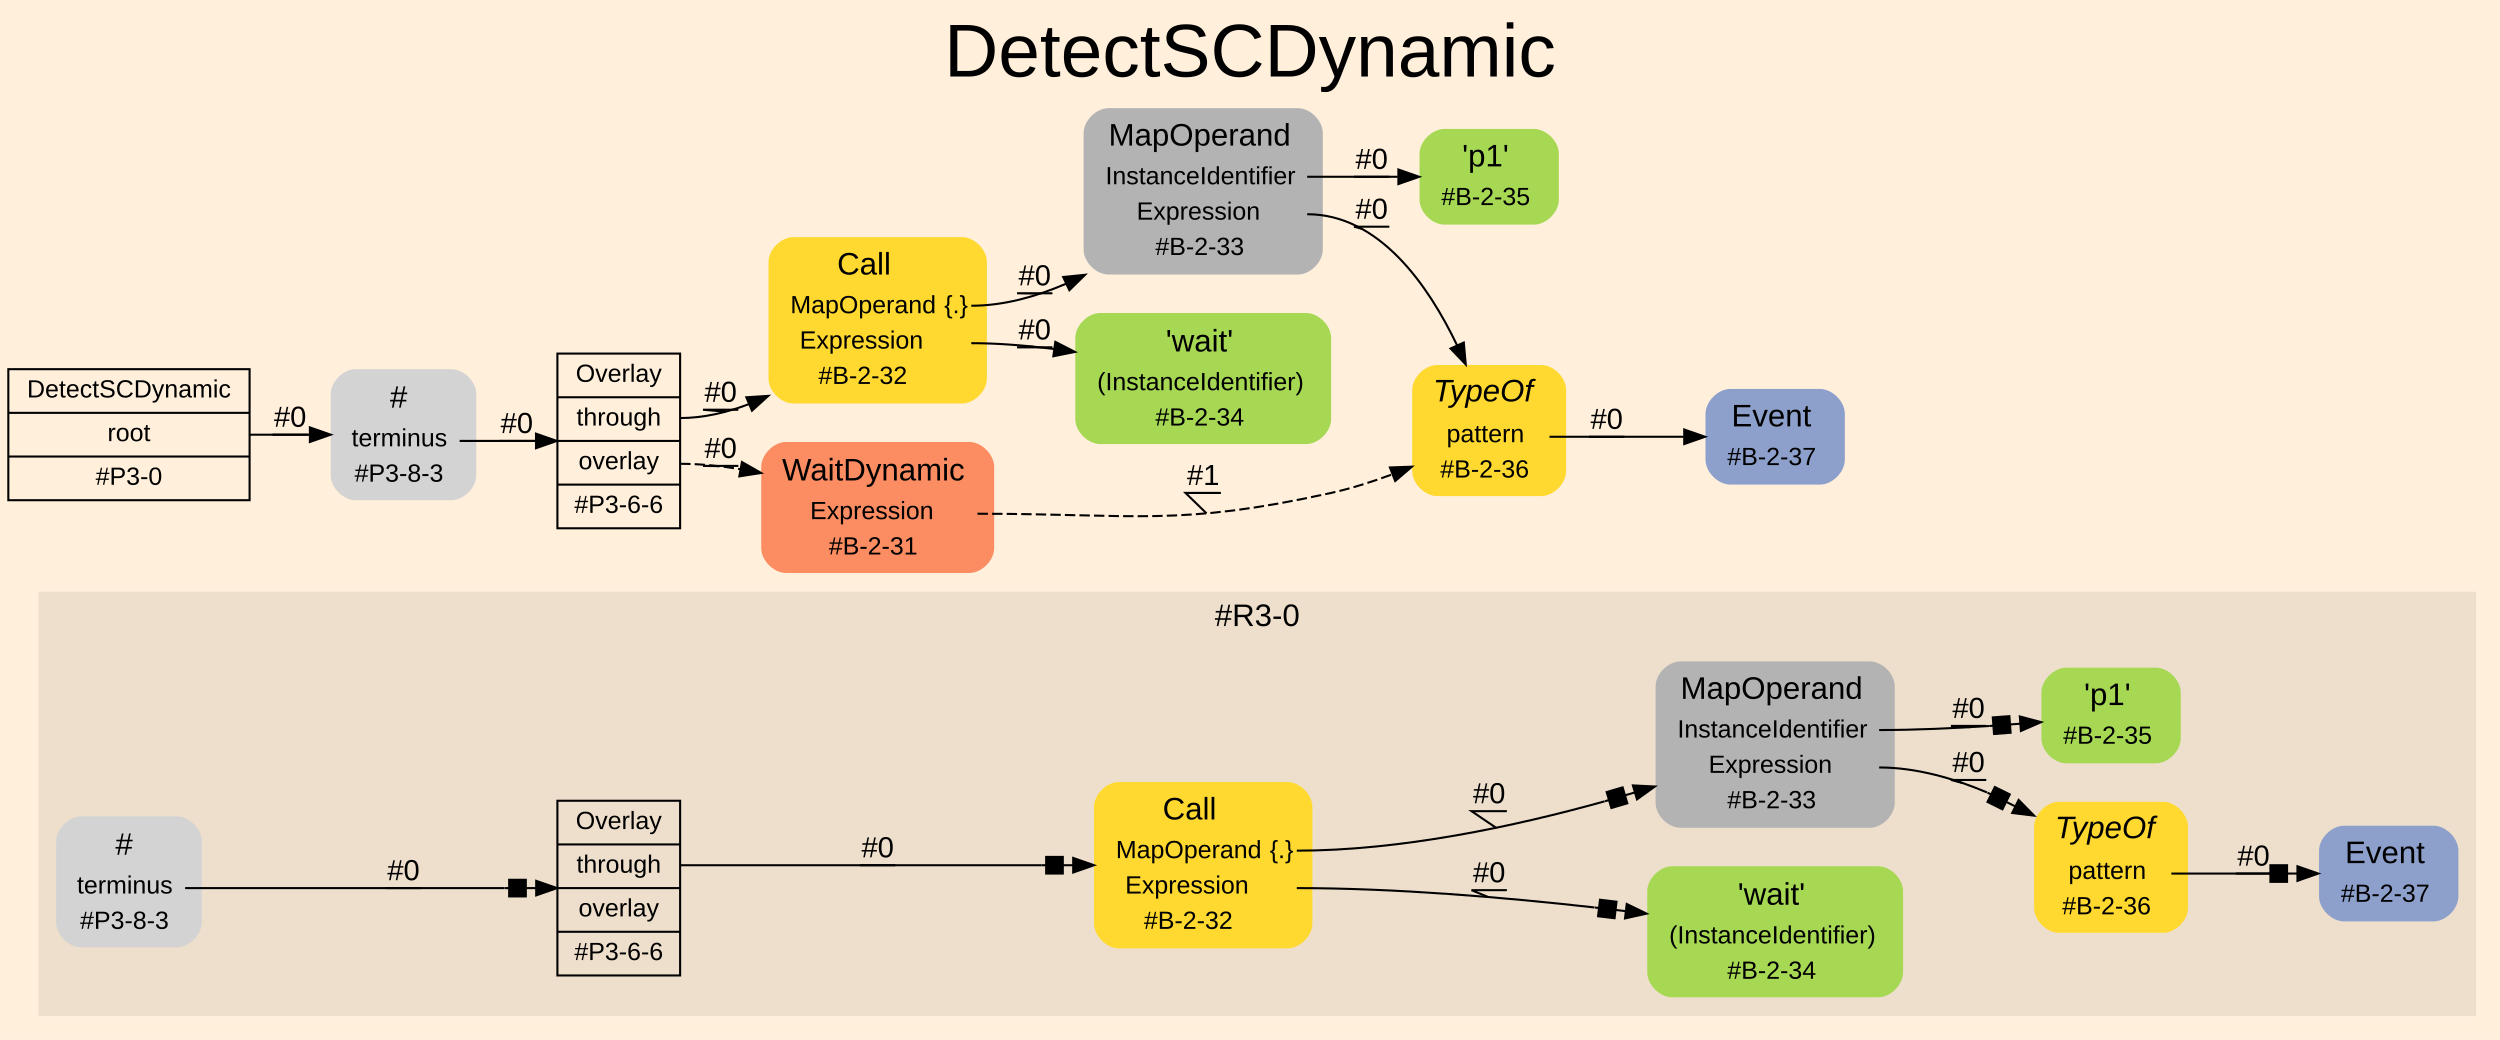
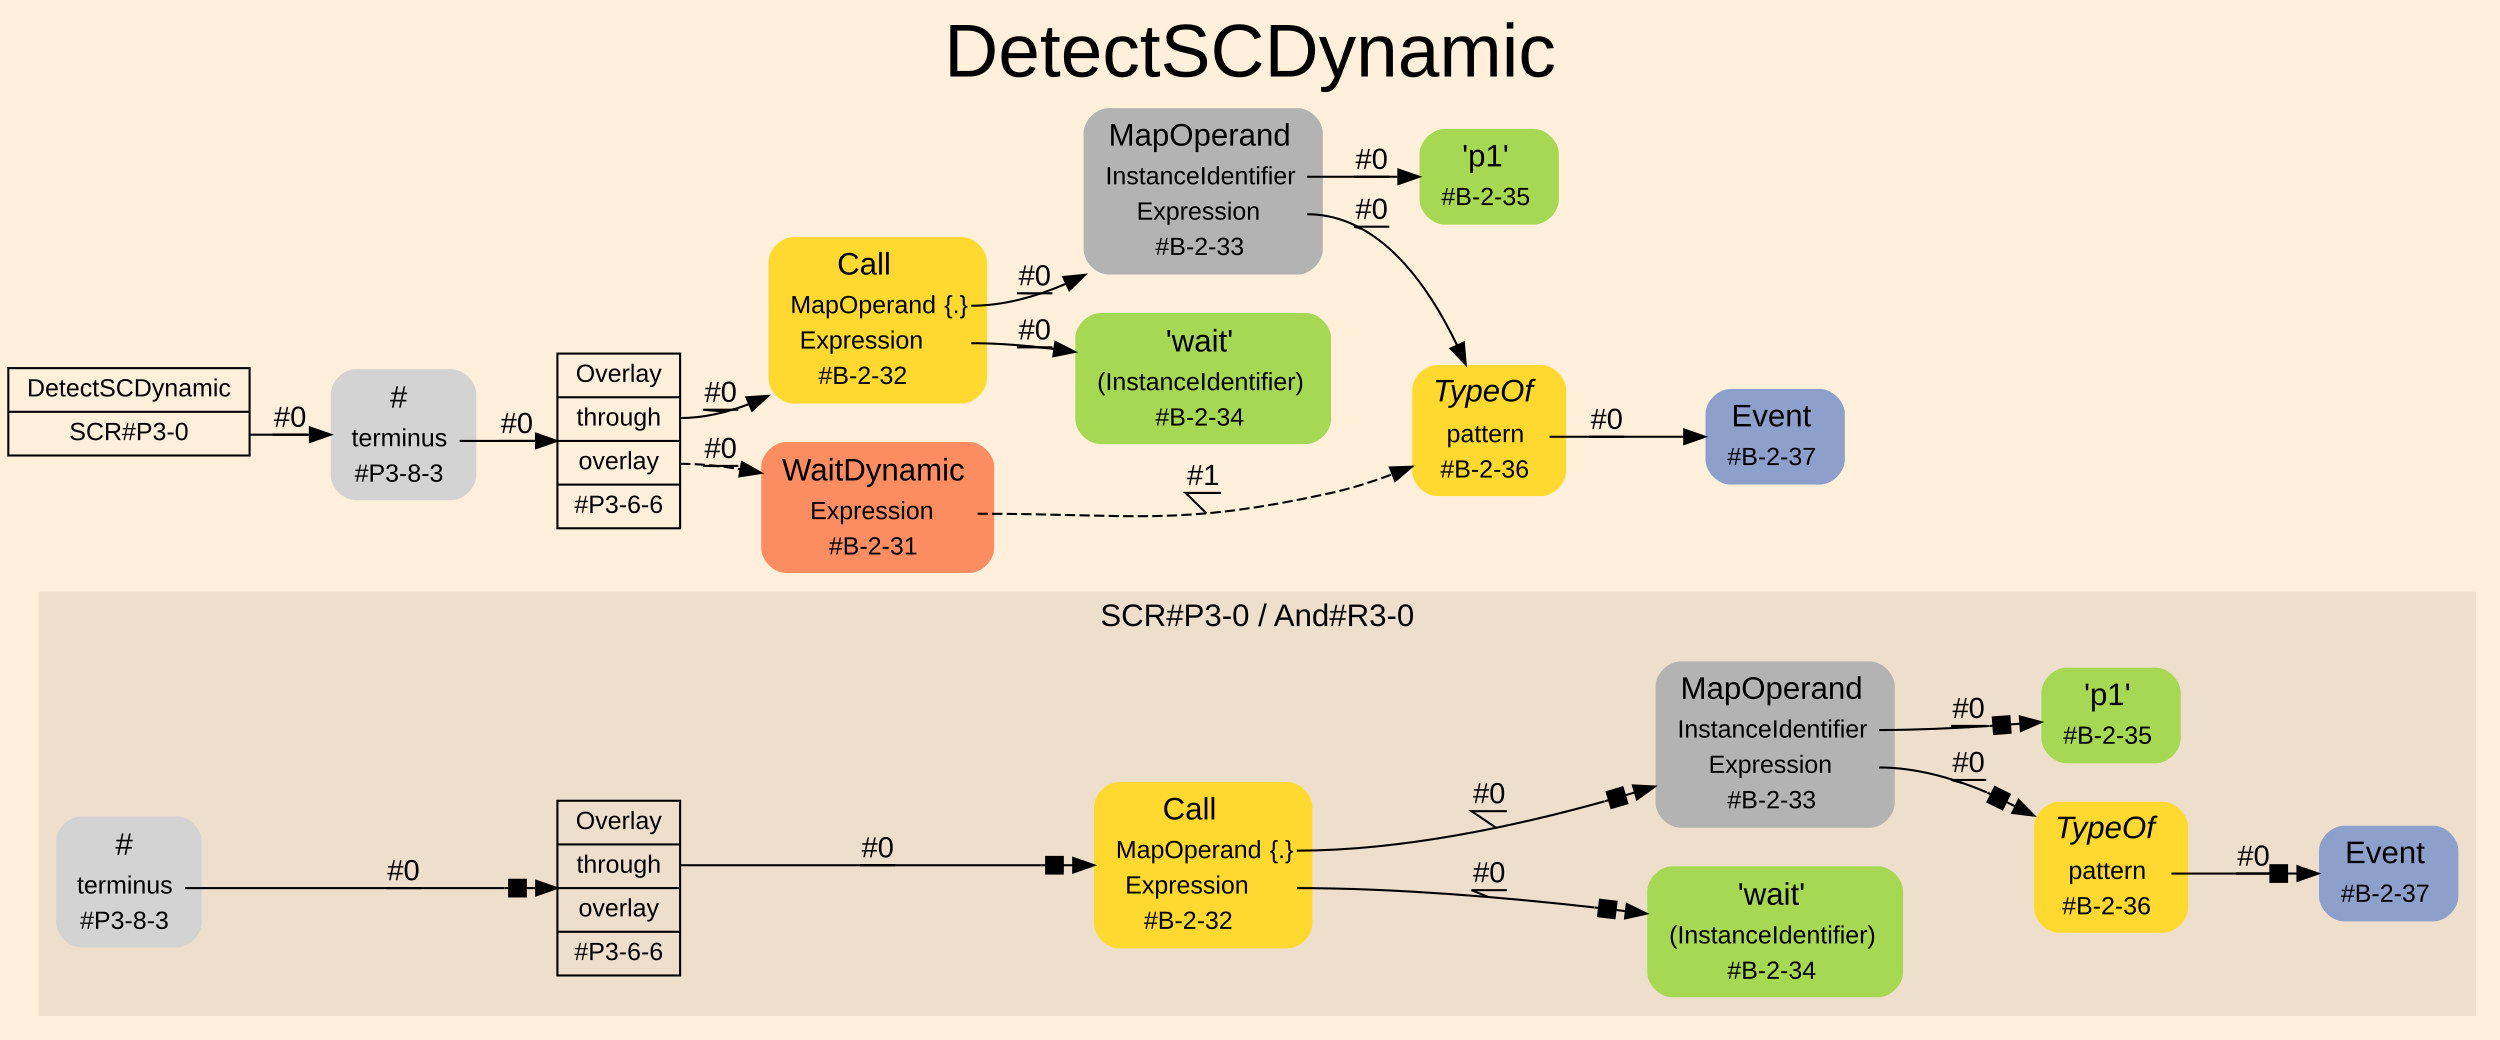
<svg xmlns="http://www.w3.org/2000/svg" width="1202pt" height="500pt" viewBox="0.00 0.00 1202.00 500.00">
  <g id="graph0" class="graph" transform="scale(1 1) rotate(0) translate(4 496)">
    <polygon fill="#ffefdb" stroke="transparent" points="-4,4 -4,-496 1198,-496 1198,4 -4,4" />
    <text text-anchor="middle" x="597" y="-459.2" font-family="Arial" font-size="36.00" fill="#000000">DetectSCDynamic</text>
    <g id="clust1" class="cluster">
      <polygon fill="#eedfcc" stroke="#eedfcc" points="15,-8 15,-211 1186,-211 1186,-8 15,-8" />
-       <text text-anchor="middle" x="600.5" y="-195" font-family="Arial" font-size="15.00" fill="#000000">#R3-0</text>
+       <text text-anchor="middle" x="600.5" y="-195" font-family="Arial" font-size="15.00" fill="#000000">SCR#P3-0 / And#R3-0</text>
    </g>
    <g id="node1" class="node">
      <path fill="#ffd92f" stroke="transparent" d="M1036,-110.5C1036,-110.5 986,-110.5 986,-110.5 980,-110.5 974,-104.5 974,-98.5 974,-98.5 974,-59.5 974,-59.5 974,-53.5 980,-47.5 986,-47.5 986,-47.5 1036,-47.5 1036,-47.5 1042,-47.5 1048,-53.5 1048,-59.5 1048,-59.5 1048,-98.5 1048,-98.5 1048,-104.5 1042,-110.5 1036,-110.5" />
      <text text-anchor="start" x="984" y="-93" font-family="Arial" font-style="italic" font-size="15.00" fill="#000000">TypeOf</text>
      <text text-anchor="start" x="990.5" y="-73.4" font-family="Arial" font-size="12.00" fill="#000000">pattern</text>
      <text text-anchor="start" x="987.5" y="-56.4" font-family="Arial" font-size="12.00" fill="#000000">#B-2-36</text>
    </g>
    <g id="node4" class="node">
      <path fill="#8da0cb" stroke="transparent" d="M1166,-99C1166,-99 1123,-99 1123,-99 1117,-99 1111,-93 1111,-87 1111,-87 1111,-65 1111,-65 1111,-59 1117,-53 1123,-53 1123,-53 1166,-53 1166,-53 1172,-53 1178,-59 1178,-65 1178,-65 1178,-87 1178,-87 1178,-93 1172,-99 1166,-99" />
      <text text-anchor="start" x="1123.5" y="-81" font-family="Arial" font-size="15.00" fill="#000000">Event</text>
      <text text-anchor="start" x="1121.5" y="-62.4" font-family="Arial" font-size="12.00" fill="#000000">#B-2-37</text>
    </g>
    <g id="edge11" class="edge">
      <path fill="none" stroke="#000000" d="M1040,-76C1054.741,-76 1070.651,-76 1085.504,-76" />
      <polygon fill="#000000" stroke="#000000" points="1100.615,-79.5 1110.615,-76 1100.615,-72.5 1100.615,-79.5" />
      <polyline fill="none" stroke="#000000" points="1100.615,-76 1095.615,-76 " />
      <polygon fill="#000000" stroke="#000000" points="1095.615,-72 1095.615,-80 1087.615,-80 1087.615,-72 1095.615,-72" />
      <polyline fill="none" stroke="#000000" points="1087.615,-76 1085.615,-76 " />
      <text text-anchor="middle" x="1079.5" y="-79.8" font-family="Arial" font-size="14.00" fill="#000000">#0</text>
      <polyline fill="none" stroke="#000000" points="1088,-76 1071,-76 1079.181,-76 " />
    </g>
    <g id="node2" class="node">
      <path fill="#a6d854" stroke="transparent" d="M1032.5,-175C1032.5,-175 989.5,-175 989.5,-175 983.5,-175 977.5,-169 977.5,-163 977.5,-163 977.5,-141 977.5,-141 977.5,-135 983.5,-129 989.5,-129 989.5,-129 1032.5,-129 1032.5,-129 1038.5,-129 1044.5,-135 1044.5,-141 1044.5,-141 1044.5,-163 1044.5,-163 1044.5,-169 1038.5,-175 1032.5,-175" />
      <text text-anchor="start" x="998" y="-157" font-family="Arial" font-size="15.00" fill="#000000">'p1'</text>
      <text text-anchor="start" x="988" y="-138.4" font-family="Arial" font-size="12.00" fill="#000000">#B-2-35</text>
    </g>
    <g id="node3" class="node">
      <polygon fill="#eedfcc" stroke="#000000" points="264,-27 264,-111 323,-111 323,-27 264,-27" />
      <text text-anchor="middle" x="293.5" y="-97.4" font-family="Arial" font-size="12.00" fill="#000000">Overlay</text>
      <polyline fill="none" stroke="#000000" points="264,-90 323,-90 " />
      <text text-anchor="middle" x="293.5" y="-76.4" font-family="Arial" font-size="12.00" fill="#000000">through</text>
      <polyline fill="none" stroke="#000000" points="264,-69 323,-69 " />
      <text text-anchor="middle" x="293.5" y="-55.4" font-family="Arial" font-size="12.00" fill="#000000">overlay</text>
      <polyline fill="none" stroke="#000000" points="264,-48 323,-48 " />
      <text text-anchor="middle" x="293.5" y="-34.4" font-family="Arial" font-size="12.00" fill="#000000">#P3-6-6</text>
    </g>
    <g id="node7" class="node">
      <path fill="#ffd92f" stroke="transparent" d="M615,-120C615,-120 534,-120 534,-120 528,-120 522,-114 522,-108 522,-108 522,-52 522,-52 522,-46 528,-40 534,-40 534,-40 615,-40 615,-40 621,-40 627,-46 627,-52 627,-52 627,-108 627,-108 627,-114 621,-120 615,-120" />
      <text text-anchor="start" x="555" y="-102" font-family="Arial" font-size="15.00" fill="#000000">Call</text>
      <text text-anchor="start" x="532.5" y="-83.4" font-family="Arial" font-size="12.00" fill="#000000">MapOperand</text>
      <text text-anchor="start" x="606.5" y="-83.4" font-family="Arial" font-size="12.00" fill="#000000">{.}</text>
      <text text-anchor="start" x="537" y="-66.4" font-family="Arial" font-size="12.00" fill="#000000">Expression</text>
      <text text-anchor="start" x="546" y="-49.4" font-family="Arial" font-size="12.00" fill="#000000">#B-2-32</text>
    </g>
    <g id="edge12" class="edge">
      <path fill="none" stroke="#000000" d="M323,-80C381.293,-80 447.186,-80 496.898,-80" />
      <polygon fill="#000000" stroke="#000000" points="511.995,-83.5 521.995,-80 511.995,-76.5 511.995,-83.5" />
      <polyline fill="none" stroke="#000000" points="511.995,-80 506.995,-80 " />
      <polygon fill="#000000" stroke="#000000" points="506.995,-76 506.995,-84 498.995,-84 498.995,-76 506.995,-76" />
      <polyline fill="none" stroke="#000000" points="498.995,-80 496.995,-80 " />
      <text text-anchor="middle" x="418" y="-83.8" font-family="Arial" font-size="14.00" fill="#000000">#0</text>
      <polyline fill="none" stroke="#000000" points="426.5,-80 409.5,-80 418.074,-80 " />
    </g>
    <g id="node5" class="node">
      <path fill="#d3d3d3" stroke="transparent" d="M81,-103.5C81,-103.5 35,-103.5 35,-103.5 29,-103.5 23,-97.5 23,-91.5 23,-91.5 23,-52.5 23,-52.5 23,-46.5 29,-40.5 35,-40.5 35,-40.5 81,-40.5 81,-40.5 87,-40.5 93,-46.5 93,-52.5 93,-52.5 93,-91.5 93,-91.5 93,-97.5 87,-103.5 81,-103.5" />
      <text text-anchor="start" x="51.5" y="-85" font-family="Arial" font-size="15.00" fill="#000000">#</text>
      <text text-anchor="start" x="33" y="-66.4" font-family="Arial" font-size="12.00" fill="#000000">terminus</text>
      <text text-anchor="start" x="34.5" y="-49.4" font-family="Arial" font-size="12.00" fill="#000000">#P3-8-3</text>
    </g>
    <g id="edge13" class="edge">
      <path fill="none" stroke="#000000" d="M85,-69C137.136,-69 196.606,-69 238.654,-69" />
      <polygon fill="#000000" stroke="#000000" points="253.806,-72.5 263.806,-69 253.806,-65.5 253.806,-72.5" />
      <polyline fill="none" stroke="#000000" points="253.806,-69 248.806,-69 " />
      <polygon fill="#000000" stroke="#000000" points="248.806,-65 248.806,-73 240.806,-73 240.806,-65 248.806,-65" />
      <polyline fill="none" stroke="#000000" points="240.806,-69 238.806,-69 " />
      <text text-anchor="middle" x="190" y="-72.8" font-family="Arial" font-size="14.00" fill="#000000">#0</text>
      <polyline fill="none" stroke="#000000" points="198.5,-69 181.5,-69 189.822,-69 " />
    </g>
    <g id="node6" class="node">
      <path fill="#a6d854" stroke="transparent" d="M899,-79.5C899,-79.5 800,-79.5 800,-79.5 794,-79.5 788,-73.5 788,-67.5 788,-67.5 788,-28.5 788,-28.5 788,-22.5 794,-16.5 800,-16.5 800,-16.5 899,-16.5 899,-16.5 905,-16.5 911,-22.5 911,-28.5 911,-28.5 911,-67.5 911,-67.5 911,-73.5 905,-79.5 899,-79.5" />
      <text text-anchor="start" x="831.5" y="-61" font-family="Arial" font-size="15.00" fill="#000000">'wait'</text>
      <text text-anchor="start" x="798.5" y="-42.4" font-family="Arial" font-size="12.00" fill="#000000">(InstanceIdentifier)</text>
      <text text-anchor="start" x="826.5" y="-25.4" font-family="Arial" font-size="12.00" fill="#000000">#B-2-34</text>
    </g>
    <g id="edge15" class="edge">
      <path fill="none" stroke="#000000" d="M619.5,-69C666.929,-69 719.632,-64.517 762.61,-59.693" />
      <polygon fill="#000000" stroke="#000000" points="778.133,-61.377 787.652,-56.724 777.309,-54.425 778.133,-61.377" />
      <polyline fill="none" stroke="#000000" points="777.721,-57.901 772.756,-58.49 " />
      <polygon fill="#000000" stroke="#000000" points="772.285,-54.518 773.227,-62.462 765.283,-63.404 764.341,-55.46 772.285,-54.518" />
      <polyline fill="none" stroke="#000000" points="764.812,-59.432 762.826,-59.667 " />
      <text text-anchor="middle" x="712" y="-71.8" font-family="Arial" font-size="14.00" fill="#000000">#0</text>
      <polyline fill="none" stroke="#000000" points="720.5,-68 703.5,-68 711.512,-64.711 " />
    </g>
    <g id="node8" class="node">
      <path fill="#b3b3b3" stroke="transparent" d="M895,-178C895,-178 804,-178 804,-178 798,-178 792,-172 792,-166 792,-166 792,-110 792,-110 792,-104 798,-98 804,-98 804,-98 895,-98 895,-98 901,-98 907,-104 907,-110 907,-110 907,-166 907,-166 907,-172 901,-178 895,-178" />
      <text text-anchor="start" x="804" y="-160" font-family="Arial" font-size="15.00" fill="#000000">MapOperand</text>
      <text text-anchor="start" x="802.5" y="-141.4" font-family="Arial" font-size="12.00" fill="#000000">InstanceIdentifier</text>
      <text text-anchor="start" x="817.5" y="-124.4" font-family="Arial" font-size="12.00" fill="#000000">Expression</text>
      <text text-anchor="start" x="826.5" y="-107.4" font-family="Arial" font-size="12.00" fill="#000000">#B-2-33</text>
    </g>
    <g id="edge14" class="edge">
      <path fill="none" stroke="#000000" d="M619.5,-87C669.418,-87 724.015,-98.592 767.485,-110.722" />
      <polygon fill="#000000" stroke="#000000" points="781.092,-118.377 791.673,-117.843 783.069,-111.662 781.092,-118.377" />
      <polyline fill="none" stroke="#000000" points="782.081,-115.019 777.284,-113.607 " />
      <polygon fill="#000000" stroke="#000000" points="778.414,-109.77 776.154,-117.444 768.48,-115.185 770.739,-107.511 778.414,-109.77" />
      <polyline fill="none" stroke="#000000" points="769.61,-111.348 767.691,-110.783 " />
      <text text-anchor="middle" x="712" y="-109.8" font-family="Arial" font-size="14.00" fill="#000000">#0</text>
      <polyline fill="none" stroke="#000000" points="720.5,-106 703.5,-106 715.301,-98.005 " />
    </g>
    <g id="edge17" class="edge">
      <path fill="none" stroke="#000000" d="M899.5,-127C917.097,-127 935.076,-121.894 951.317,-115.012" />
      <polygon fill="#000000" stroke="#000000" points="966.562,-111.403 973.985,-103.844 963.468,-105.124 966.562,-111.403" />
      <polyline fill="none" stroke="#000000" points="965.015,-108.263 960.53,-110.473 " />
      <polygon fill="#000000" stroke="#000000" points="958.762,-106.885 962.298,-114.061 955.121,-117.597 951.586,-110.421 958.762,-106.885" />
      <polyline fill="none" stroke="#000000" points="953.354,-114.009 951.56,-114.893 " />
      <text text-anchor="middle" x="942.5" y="-124.8" font-family="Arial" font-size="14.00" fill="#000000">#0</text>
      <polyline fill="none" stroke="#000000" points="951,-121 934,-121 939.638,-119.516 " />
    </g>
    <g id="edge16" class="edge">
      <path fill="none" stroke="#000000" d="M899.5,-145C916.683,-145 935.327,-145.838 952.363,-146.935" />
      <polygon fill="#000000" stroke="#000000" points="967.136,-151.539 977.368,-148.787 967.654,-144.558 967.136,-151.539" />
      <polyline fill="none" stroke="#000000" points="967.395,-148.048 962.409,-147.679 " />
      <polygon fill="#000000" stroke="#000000" points="962.704,-143.69 962.113,-151.668 954.135,-151.077 954.726,-143.099 962.704,-143.69" />
      <polyline fill="none" stroke="#000000" points="954.431,-147.088 952.436,-146.94 " />
      <text text-anchor="middle" x="942.5" y="-150.8" font-family="Arial" font-size="14.00" fill="#000000">#0</text>
      <polyline fill="none" stroke="#000000" points="951,-147 934,-147 943.042,-146.372 " />
    </g>
    <g id="node9" class="node">
-       <polygon fill="#ffefdb" stroke="#000000" points="0,-255.5 0,-318.5 116,-318.5 116,-255.5 0,-255.5" />
-       <text text-anchor="middle" x="58" y="-304.9" font-family="Arial" font-size="12.00" fill="#000000">DetectSCDynamic</text>
-       <polyline fill="none" stroke="#000000" points="0,-297.5 116,-297.5 " />
-       <text text-anchor="middle" x="58" y="-283.9" font-family="Arial" font-size="12.00" fill="#000000">root</text>
-       <polyline fill="none" stroke="#000000" points="0,-276.5 116,-276.5 " />
-       <text text-anchor="middle" x="58" y="-262.9" font-family="Arial" font-size="12.00" fill="#000000">#P3-0</text>
+       <polygon fill="#ffefdb" stroke="#000000" points="0,-277 0,-319 116,-319 116,-277 0,-277" />
+       <text text-anchor="middle" x="58" y="-305.4" font-family="Arial" font-size="12.00" fill="#000000">DetectSCDynamic</text>
+       <polyline fill="none" stroke="#000000" points="0,-298 116,-298 " />
+       <text text-anchor="middle" x="58" y="-284.4" font-family="Arial" font-size="12.00" fill="#000000">SCR#P3-0</text>
    </g>
    <g id="node10" class="node">
      <path fill="#d3d3d3" stroke="transparent" d="M213,-318.5C213,-318.5 167,-318.5 167,-318.5 161,-318.5 155,-312.5 155,-306.5 155,-306.5 155,-267.5 155,-267.5 155,-261.5 161,-255.5 167,-255.5 167,-255.5 213,-255.5 213,-255.5 219,-255.5 225,-261.5 225,-267.5 225,-267.5 225,-306.5 225,-306.5 225,-312.5 219,-318.5 213,-318.5" />
      <text text-anchor="start" x="183.5" y="-300" font-family="Arial" font-size="15.00" fill="#000000">#</text>
      <text text-anchor="start" x="165" y="-281.4" font-family="Arial" font-size="12.00" fill="#000000">terminus</text>
      <text text-anchor="start" x="166.5" y="-264.4" font-family="Arial" font-size="12.00" fill="#000000">#P3-8-3</text>
    </g>
    <g id="edge1" class="edge">
      <path fill="none" stroke="#000000" d="M116,-287C125.34,-287 135.344,-287 144.881,-287" />
      <polygon fill="#000000" stroke="#000000" points="144.992,-290.5 154.992,-287 144.992,-283.5 144.992,-290.5" />
      <text text-anchor="middle" x="135.5" y="-290.8" font-family="Arial" font-size="14.00" fill="#000000">#0</text>
      <polyline fill="none" stroke="#000000" points="144,-287 127,-287 135.382,-287 " />
    </g>
    <g id="node11" class="node">
      <polygon fill="#ffefdb" stroke="#000000" points="264,-242 264,-326 323,-326 323,-242 264,-242" />
      <text text-anchor="middle" x="293.5" y="-312.4" font-family="Arial" font-size="12.00" fill="#000000">Overlay</text>
      <polyline fill="none" stroke="#000000" points="264,-305 323,-305 " />
      <text text-anchor="middle" x="293.5" y="-291.4" font-family="Arial" font-size="12.00" fill="#000000">through</text>
      <polyline fill="none" stroke="#000000" points="264,-284 323,-284 " />
      <text text-anchor="middle" x="293.5" y="-270.4" font-family="Arial" font-size="12.00" fill="#000000">overlay</text>
      <polyline fill="none" stroke="#000000" points="264,-263 323,-263 " />
      <text text-anchor="middle" x="293.5" y="-249.4" font-family="Arial" font-size="12.00" fill="#000000">#P3-6-6</text>
    </g>
    <g id="edge2" class="edge">
      <path fill="none" stroke="#000000" d="M217,-284C228.916,-284 241.876,-284 253.684,-284" />
      <polygon fill="#000000" stroke="#000000" points="253.71,-287.5 263.71,-284 253.71,-280.5 253.71,-287.5" />
      <text text-anchor="middle" x="244.5" y="-287.8" font-family="Arial" font-size="14.00" fill="#000000">#0</text>
      <polyline fill="none" stroke="#000000" points="253,-284 236,-284 244.072,-284 " />
    </g>
    <g id="node12" class="node">
      <path fill="#ffd92f" stroke="transparent" d="M458.5,-382C458.5,-382 377.5,-382 377.5,-382 371.5,-382 365.5,-376 365.5,-370 365.5,-370 365.5,-314 365.5,-314 365.5,-308 371.5,-302 377.5,-302 377.5,-302 458.5,-302 458.5,-302 464.5,-302 470.5,-308 470.5,-314 470.5,-314 470.5,-370 470.5,-370 470.5,-376 464.5,-382 458.5,-382" />
      <text text-anchor="start" x="398.5" y="-364" font-family="Arial" font-size="15.00" fill="#000000">Call</text>
      <text text-anchor="start" x="376" y="-345.4" font-family="Arial" font-size="12.00" fill="#000000">MapOperand</text>
      <text text-anchor="start" x="450" y="-345.4" font-family="Arial" font-size="12.00" fill="#000000">{.}</text>
      <text text-anchor="start" x="380.5" y="-328.4" font-family="Arial" font-size="12.00" fill="#000000">Expression</text>
      <text text-anchor="start" x="389.5" y="-311.4" font-family="Arial" font-size="12.00" fill="#000000">#B-2-32</text>
    </g>
    <g id="edge3" class="edge">
      <path fill="none" stroke="#000000" d="M323,-295C334.13,-295 345.303,-297.624 355.879,-301.631" />
      <polygon fill="#000000" stroke="#000000" points="354.832,-304.988 365.405,-305.665 357.561,-298.543 354.832,-304.988" />
      <text text-anchor="middle" x="342.5" y="-302.8" font-family="Arial" font-size="14.00" fill="#000000">#0</text>
      <polyline fill="none" stroke="#000000" points="351,-299 334,-299 344.787,-298.039 " />
    </g>
    <g id="node18" class="node">
      <path fill="#fc8d62" stroke="transparent" d="M462,-283.5C462,-283.5 374,-283.5 374,-283.5 368,-283.5 362,-277.5 362,-271.5 362,-271.5 362,-232.5 362,-232.5 362,-226.5 368,-220.5 374,-220.5 374,-220.5 462,-220.5 462,-220.5 468,-220.5 474,-226.5 474,-232.5 474,-232.5 474,-271.5 474,-271.5 474,-277.5 468,-283.5 462,-283.5" />
      <text text-anchor="start" x="372" y="-265" font-family="Arial" font-size="15.00" fill="#000000">WaitDynamic</text>
      <text text-anchor="start" x="385.5" y="-246.4" font-family="Arial" font-size="12.00" fill="#000000">Expression</text>
      <text text-anchor="start" x="394.5" y="-229.4" font-family="Arial" font-size="12.00" fill="#000000">#B-2-31</text>
    </g>
    <g id="edge4" class="edge">
      <path fill="none" stroke="#000000" stroke-dasharray="5,2" d="M323,-273C332.465,-273 342.338,-271.994 351.987,-270.422" />
      <polygon fill="#000000" stroke="#000000" points="352.73,-273.844 361.935,-268.598 351.467,-266.959 352.73,-273.844" />
      <text text-anchor="middle" x="342.5" y="-275.8" font-family="Arial" font-size="14.00" fill="#000000">#0</text>
      <polyline fill="none" stroke="#000000" points="351,-272 334,-272 341.527,-271.877 " />
    </g>
    <g id="node13" class="node">
      <path fill="#b3b3b3" stroke="transparent" d="M620,-444C620,-444 529,-444 529,-444 523,-444 517,-438 517,-432 517,-432 517,-376 517,-376 517,-370 523,-364 529,-364 529,-364 620,-364 620,-364 626,-364 632,-370 632,-376 632,-376 632,-432 632,-432 632,-438 626,-444 620,-444" />
      <text text-anchor="start" x="529" y="-426" font-family="Arial" font-size="15.00" fill="#000000">MapOperand</text>
      <text text-anchor="start" x="527.5" y="-407.4" font-family="Arial" font-size="12.00" fill="#000000">InstanceIdentifier</text>
      <text text-anchor="start" x="542.5" y="-390.4" font-family="Arial" font-size="12.00" fill="#000000">Expression</text>
      <text text-anchor="start" x="551.5" y="-373.4" font-family="Arial" font-size="12.00" fill="#000000">#B-2-33</text>
    </g>
    <g id="edge5" class="edge">
      <path fill="none" stroke="#000000" d="M463,-349C478.493,-349 494.063,-353.324 508.45,-359.547" />
      <polygon fill="#000000" stroke="#000000" points="507.179,-362.816 517.72,-363.884 510.146,-356.476 507.179,-362.816" />
      <text text-anchor="middle" x="493.5" y="-358.8" font-family="Arial" font-size="14.00" fill="#000000">#0</text>
      <polyline fill="none" stroke="#000000" points="502,-355 485,-355 496.058,-354.801 " />
    </g>
    <g id="node17" class="node">
      <path fill="#a6d854" stroke="transparent" d="M624,-345.5C624,-345.5 525,-345.5 525,-345.5 519,-345.5 513,-339.5 513,-333.5 513,-333.5 513,-294.5 513,-294.5 513,-288.5 519,-282.5 525,-282.5 525,-282.5 624,-282.5 624,-282.5 630,-282.5 636,-288.5 636,-294.5 636,-294.5 636,-333.5 636,-333.5 636,-339.5 630,-345.5 624,-345.5" />
      <text text-anchor="start" x="556.5" y="-327" font-family="Arial" font-size="15.00" fill="#000000">'wait'</text>
      <text text-anchor="start" x="523.5" y="-308.4" font-family="Arial" font-size="12.00" fill="#000000">(InstanceIdentifier)</text>
      <text text-anchor="start" x="551.5" y="-291.4" font-family="Arial" font-size="12.00" fill="#000000">#B-2-34</text>
    </g>
    <g id="edge6" class="edge">
      <path fill="none" stroke="#000000" d="M463,-331C475.951,-331 489.653,-329.865 502.853,-328.182" />
      <polygon fill="#000000" stroke="#000000" points="503.404,-331.639 512.828,-326.798 502.442,-324.706 503.404,-331.639" />
      <text text-anchor="middle" x="493.5" y="-332.8" font-family="Arial" font-size="14.00" fill="#000000">#0</text>
      <polyline fill="none" stroke="#000000" points="502,-329 485,-329 492.565,-329.365 " />
    </g>
    <g id="node14" class="node">
      <path fill="#a6d854" stroke="transparent" d="M733.5,-434C733.5,-434 690.5,-434 690.5,-434 684.5,-434 678.5,-428 678.5,-422 678.5,-422 678.5,-400 678.5,-400 678.5,-394 684.5,-388 690.5,-388 690.5,-388 733.5,-388 733.5,-388 739.5,-388 745.5,-394 745.5,-400 745.5,-400 745.5,-422 745.5,-422 745.5,-428 739.5,-434 733.5,-434" />
      <text text-anchor="start" x="699" y="-416" font-family="Arial" font-size="15.00" fill="#000000">'p1'</text>
      <text text-anchor="start" x="689" y="-397.4" font-family="Arial" font-size="12.00" fill="#000000">#B-2-35</text>
    </g>
    <g id="edge7" class="edge">
      <path fill="none" stroke="#000000" d="M624.5,-411C638.663,-411 654.116,-411 668.04,-411" />
      <polygon fill="#000000" stroke="#000000" points="668.344,-414.5 678.344,-411 668.344,-407.5 668.344,-414.5" />
      <text text-anchor="middle" x="655.5" y="-414.8" font-family="Arial" font-size="14.00" fill="#000000">#0</text>
      <polyline fill="none" stroke="#000000" points="664,-411 647,-411 655.309,-411 " />
    </g>
    <g id="node15" class="node">
      <path fill="#ffd92f" stroke="transparent" d="M737,-320.5C737,-320.5 687,-320.5 687,-320.5 681,-320.5 675,-314.5 675,-308.5 675,-308.5 675,-269.5 675,-269.5 675,-263.5 681,-257.5 687,-257.5 687,-257.5 737,-257.5 737,-257.5 743,-257.5 749,-263.5 749,-269.5 749,-269.5 749,-308.5 749,-308.5 749,-314.5 743,-320.5 737,-320.5" />
      <text text-anchor="start" x="685" y="-303" font-family="Arial" font-style="italic" font-size="15.00" fill="#000000">TypeOf</text>
      <text text-anchor="start" x="691.5" y="-283.4" font-family="Arial" font-size="12.00" fill="#000000">pattern</text>
      <text text-anchor="start" x="688.5" y="-266.4" font-family="Arial" font-size="12.00" fill="#000000">#B-2-36</text>
    </g>
    <g id="edge8" class="edge">
      <path fill="none" stroke="#000000" d="M624.5,-393C658.992,-393 682.624,-359.09 696.551,-329.996" />
      <polygon fill="#000000" stroke="#000000" points="699.793,-331.322 700.733,-320.769 693.417,-328.432 699.793,-331.322" />
      <text text-anchor="middle" x="655.5" y="-390.8" font-family="Arial" font-size="14.00" fill="#000000">#0</text>
      <polyline fill="none" stroke="#000000" points="664,-387 647,-387 650.717,-386.001 " />
    </g>
    <g id="node16" class="node">
      <path fill="#8da0cb" stroke="transparent" d="M871,-309C871,-309 828,-309 828,-309 822,-309 816,-303 816,-297 816,-297 816,-275 816,-275 816,-269 822,-263 828,-263 828,-263 871,-263 871,-263 877,-263 883,-269 883,-275 883,-275 883,-297 883,-297 883,-303 877,-309 871,-309" />
      <text text-anchor="start" x="828.5" y="-291" font-family="Arial" font-size="15.00" fill="#000000">Event</text>
      <text text-anchor="start" x="826.5" y="-272.4" font-family="Arial" font-size="12.00" fill="#000000">#B-2-37</text>
    </g>
    <g id="edge9" class="edge">
      <path fill="none" stroke="#000000" d="M741,-286C762.236,-286 785.811,-286 805.545,-286" />
      <polygon fill="#000000" stroke="#000000" points="805.778,-289.5 815.778,-286 805.778,-282.5 805.778,-289.5" />
      <text text-anchor="middle" x="768.5" y="-289.8" font-family="Arial" font-size="14.00" fill="#000000">#0</text>
      <polyline fill="none" stroke="#000000" points="777,-286 760,-286 768.662,-286 " />
    </g>
    <g id="edge10" class="edge">
      <path fill="none" stroke="#000000" stroke-dasharray="5,2" d="M466,-249C541.686,-249 562.095,-242.678 636,-259 645.765,-261.157 655.916,-264.401 665.499,-267.969" />
      <polygon fill="#000000" stroke="#000000" points="664.269,-271.247 674.857,-271.618 666.812,-264.725 664.269,-271.247" />
      <text text-anchor="middle" x="574.5" y="-262.8" font-family="Arial" font-size="14.00" fill="#000000">#1</text>
      <polyline fill="none" stroke="#000000" points="583,-259 566,-259 576.095,-249.171 " />
    </g>
  </g>
</svg>
